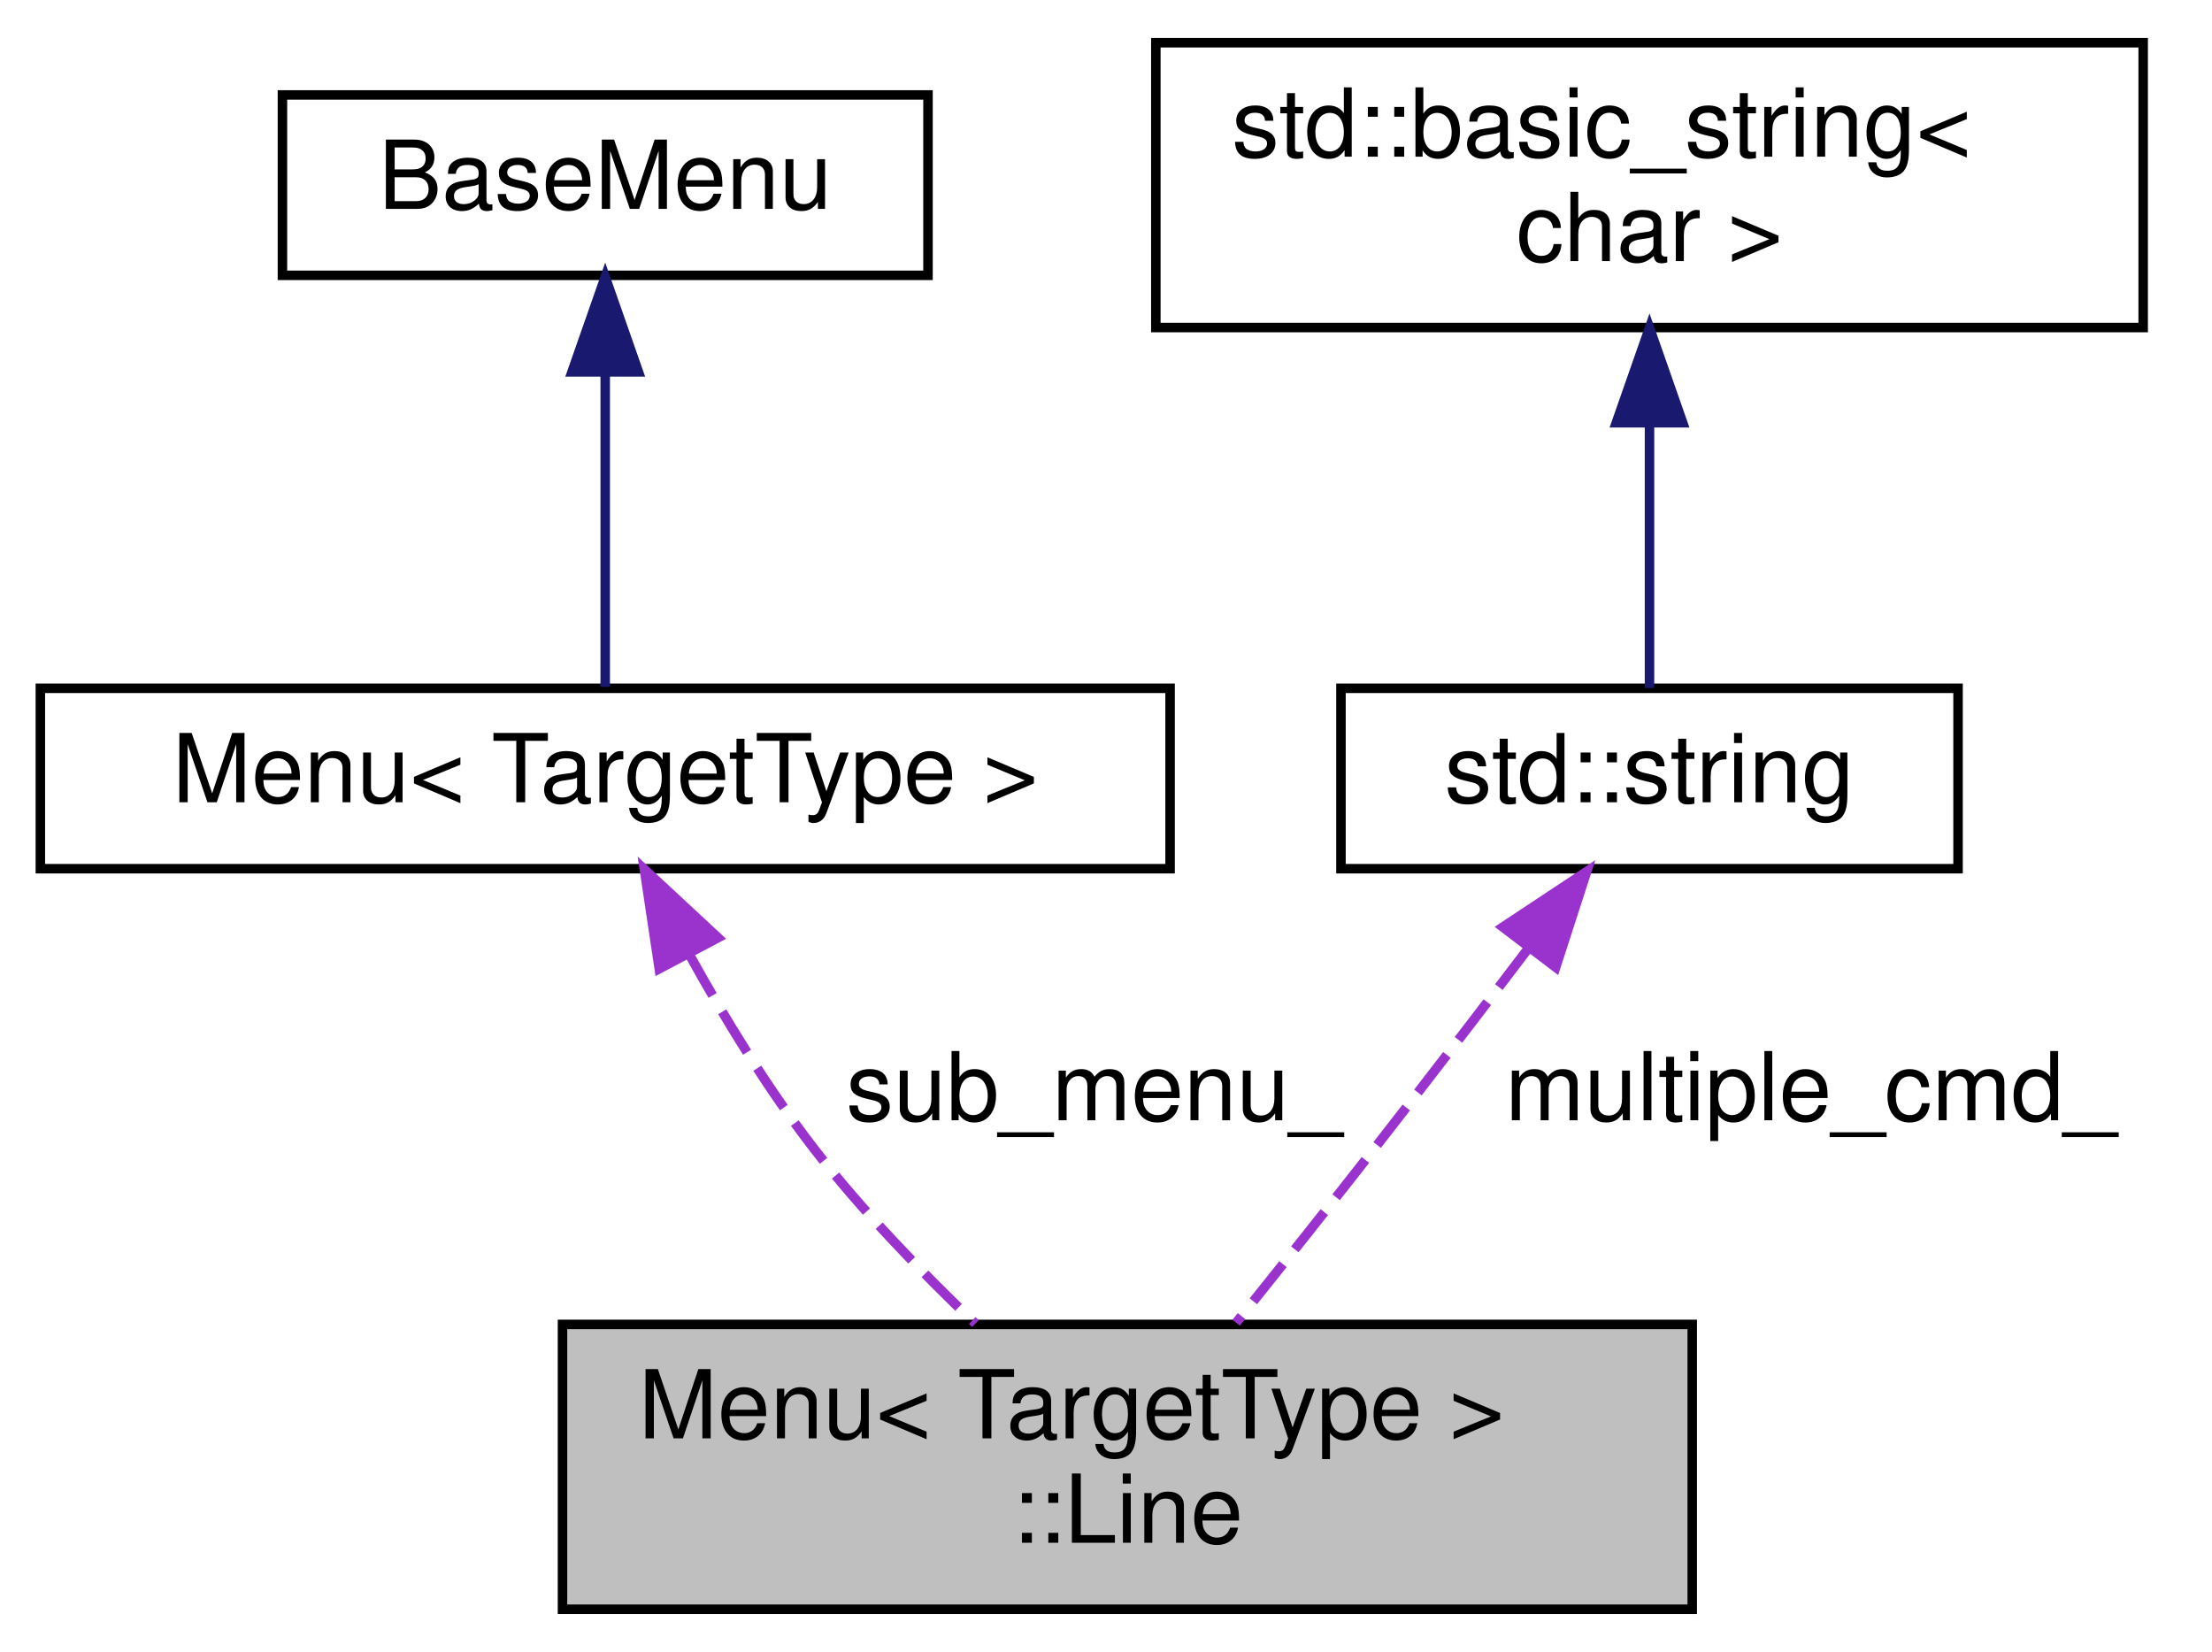
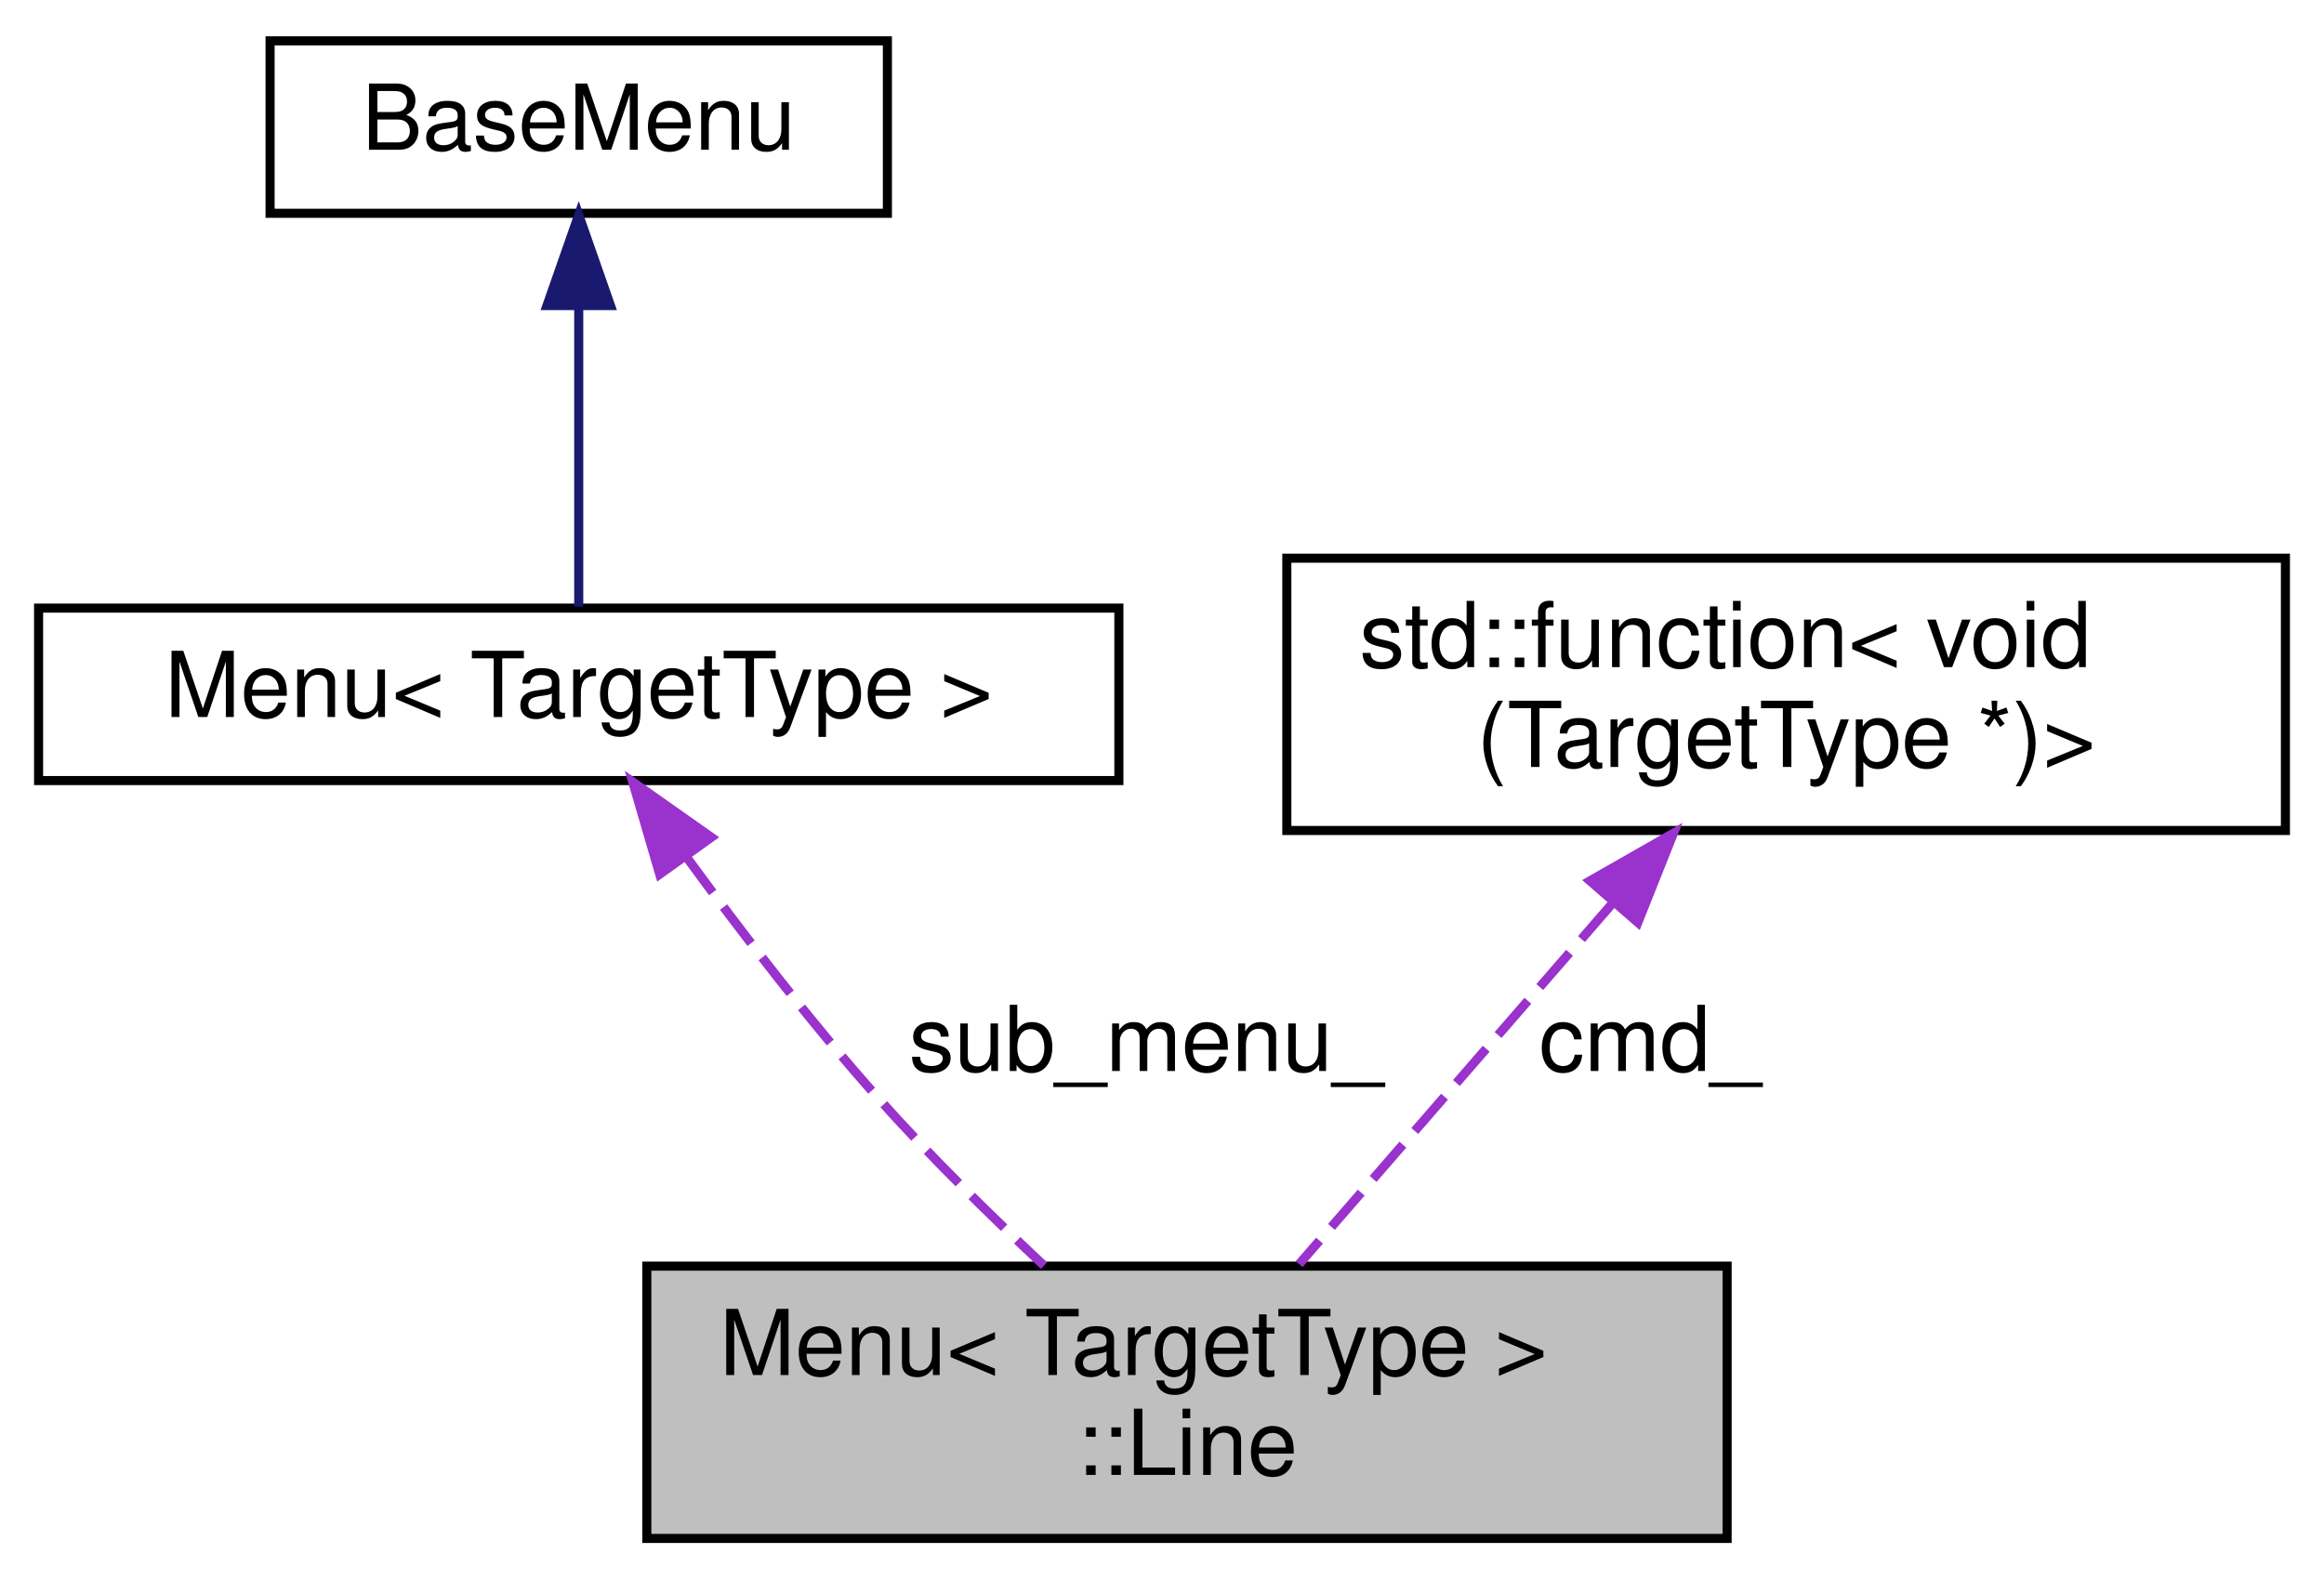
- <svg xmlns="http://www.w3.org/2000/svg" xmlns:xlink="http://www.w3.org/1999/xlink" width="233pt" height="174pt" viewBox="0.00 0.00 232.50 174.00">
+ <svg xmlns="http://www.w3.org/2000/svg" xmlns:xlink="http://www.w3.org/1999/xlink" width="256pt" height="174pt" viewBox="0.00 0.00 255.50 174.00">
  <g id="graph0" class="graph" transform="scale(1 1) rotate(0) translate(4 170)">
    <g id="node1" class="node">
      <g id="a_node1">
        <a xlink:title="A command in the menu.">
-           <polygon fill="#bfbfbf" stroke="black" points="55,-0.5 55,-30.5 174,-30.5 174,-0.5 55,-0.5" />
-           <text text-anchor="start" x="63" y="-18.5" font-family="Helvetica,sans-Serif" font-size="10.00">Menu&lt; TargetType &gt;</text>
-           <text text-anchor="middle" x="114.5" y="-7.5" font-family="Helvetica,sans-Serif" font-size="10.00">::Line</text>
+           <polygon fill="#bfbfbf" stroke="black" points="67,-0.5 67,-30.5 186,-30.5 186,-0.5 67,-0.5" />
+           <text text-anchor="start" x="75" y="-18.5" font-family="Helvetica,sans-Serif" font-size="10.00">Menu&lt; TargetType &gt;</text>
+           <text text-anchor="middle" x="126.5" y="-7.5" font-family="Helvetica,sans-Serif" font-size="10.00">::Line</text>
        </a>
      </g>
    </g>
    <g id="node2" class="node">
      <g id="a_node2">
        <a xlink:href="classMenu.html" target="_top" xlink:title="A menu to execute commands with a specific target.">
-           <polygon fill="none" stroke="black" points="0,-78.5 0,-97.5 119,-97.5 119,-78.5 0,-78.5" />
-           <text text-anchor="middle" x="59.5" y="-85.5" font-family="Helvetica,sans-Serif" font-size="10.00">Menu&lt; TargetType &gt;</text>
+           <polygon fill="none" stroke="black" points="0,-84 0,-103 119,-103 119,-84 0,-84" />
+           <text text-anchor="middle" x="59.5" y="-91" font-family="Helvetica,sans-Serif" font-size="10.00">Menu&lt; TargetType &gt;</text>
        </a>
      </g>
    </g>
    <g id="edge1" class="edge">
-       <path fill="none" stroke="#9a32cd" stroke-dasharray="5,2" d="M68.34,-69.5C72.03,-62.83 76.61,-55.32 81.5,-49 86.52,-42.52 92.78,-36.04 98.49,-30.59" />
-       <polygon fill="#9a32cd" stroke="#9a32cd" points="65.19,-67.96 63.62,-78.44 71.38,-71.23 65.19,-67.96" />
-       <text text-anchor="middle" x="111" y="-52" font-family="Helvetica,sans-Serif" font-size="10.00"> sub_menu_</text>
+       <path fill="none" stroke="#9a32cd" stroke-dasharray="5,2" d="M71.29,-75.69C77.34,-67.4 84.99,-57.42 92.5,-49 98.15,-42.66 104.83,-36.11 110.75,-30.56" />
+       <polygon fill="#9a32cd" stroke="#9a32cd" points="68.42,-73.68 65.45,-83.85 74.11,-77.75 68.42,-73.68" />
+       <text text-anchor="middle" x="122" y="-52" font-family="Helvetica,sans-Serif" font-size="10.00"> sub_menu_</text>
    </g>
    <g id="node3" class="node">
      <g id="a_node3">
        <a xlink:href="classBaseMenu.html" target="_top" xlink:title="Type-less menu base for common tasks.">
-           <polygon fill="none" stroke="black" points="25.5,-141 25.5,-160 93.5,-160 93.5,-141 25.5,-141" />
-           <text text-anchor="middle" x="59.5" y="-148" font-family="Helvetica,sans-Serif" font-size="10.00">BaseMenu</text>
+           <polygon fill="none" stroke="black" points="25.5,-146.5 25.5,-165.5 93.5,-165.5 93.5,-146.5 25.5,-146.5" />
+           <text text-anchor="middle" x="59.5" y="-153.5" font-family="Helvetica,sans-Serif" font-size="10.00">BaseMenu</text>
        </a>
      </g>
    </g>
    <g id="edge2" class="edge">
-       <path fill="none" stroke="midnightblue" d="M59.5,-130.5C59.5,-119.5 59.5,-106.18 59.5,-97.65" />
-       <polygon fill="midnightblue" stroke="midnightblue" points="56,-130.83 59.5,-140.83 63,-130.83 56,-130.83" />
+       <path fill="none" stroke="midnightblue" d="M59.5,-136C59.5,-125 59.5,-111.68 59.5,-103.15" />
+       <polygon fill="midnightblue" stroke="midnightblue" points="56,-136.33 59.5,-146.33 63,-136.33 56,-136.33" />
    </g>
    <g id="node4" class="node">
      <g id="a_node4">
-         <a target="_parent" xlink:href="http://en.cppreference.com/w/cpp/string/basic_string.html" xlink:title=" ">
-           <polygon fill="none" stroke="black" points="137,-78.5 137,-97.5 202,-97.5 202,-78.5 137,-78.5" />
-           <text text-anchor="middle" x="169.5" y="-85.5" font-family="Helvetica,sans-Serif" font-size="10.00">std::string</text>
+         <a target="_parent" xlink:href="http://en.cppreference.com/w/cpp/utility/functional/function.html" xlink:title=" ">
+           <polygon fill="none" stroke="black" points="137.5,-78.5 137.5,-108.5 247.5,-108.5 247.5,-78.5 137.5,-78.5" />
+           <text text-anchor="start" x="145.5" y="-96.5" font-family="Helvetica,sans-Serif" font-size="10.00">std::function&lt; void</text>
+           <text text-anchor="middle" x="192.5" y="-85.5" font-family="Helvetica,sans-Serif" font-size="10.00">(TargetType *)&gt;</text>
        </a>
      </g>
    </g>
    <g id="edge3" class="edge">
-       <path fill="none" stroke="#9a32cd" stroke-dasharray="5,2" d="M156.66,-70.01C151.65,-63.42 145.84,-55.83 140.5,-49 135.78,-42.96 130.52,-36.36 125.96,-30.68" />
-       <polygon fill="#9a32cd" stroke="#9a32cd" points="154.05,-72.35 162.88,-78.2 159.62,-68.12 154.05,-72.35" />
-       <text text-anchor="middle" x="186.5" y="-52" font-family="Helvetica,sans-Serif" font-size="10.00"> multiple_cmd_</text>
-     </g>
-     <g id="node5" class="node">
-       <g id="a_node5">
-         <a target="_parent" xlink:href="http://en.cppreference.com/w/cpp/string/basic_string.html" xlink:title=" ">
-           <polygon fill="none" stroke="black" points="117.5,-135.5 117.5,-165.5 221.5,-165.5 221.5,-135.5 117.5,-135.5" />
-           <text text-anchor="start" x="125.5" y="-153.5" font-family="Helvetica,sans-Serif" font-size="10.00">std::basic_string&lt;</text>
-           <text text-anchor="middle" x="169.5" y="-142.5" font-family="Helvetica,sans-Serif" font-size="10.00"> char &gt;</text>
-         </a>
-       </g>
-     </g>
-     <g id="edge4" class="edge">
-       <path fill="none" stroke="midnightblue" d="M169.5,-125.35C169.5,-115.51 169.5,-104.78 169.5,-97.54" />
-       <polygon fill="midnightblue" stroke="midnightblue" points="166,-125.47 169.5,-135.47 173,-125.47 166,-125.47" />
+       <path fill="none" stroke="#9a32cd" stroke-dasharray="5,2" d="M173.23,-70.31C162.13,-57.53 148.52,-41.86 138.86,-30.73" />
+       <polygon fill="#9a32cd" stroke="#9a32cd" points="170.89,-72.95 180.09,-78.2 176.17,-68.36 170.89,-72.95" />
+       <text text-anchor="middle" x="177.5" y="-52" font-family="Helvetica,sans-Serif" font-size="10.00"> cmd_</text>
    </g>
  </g>
</svg>
